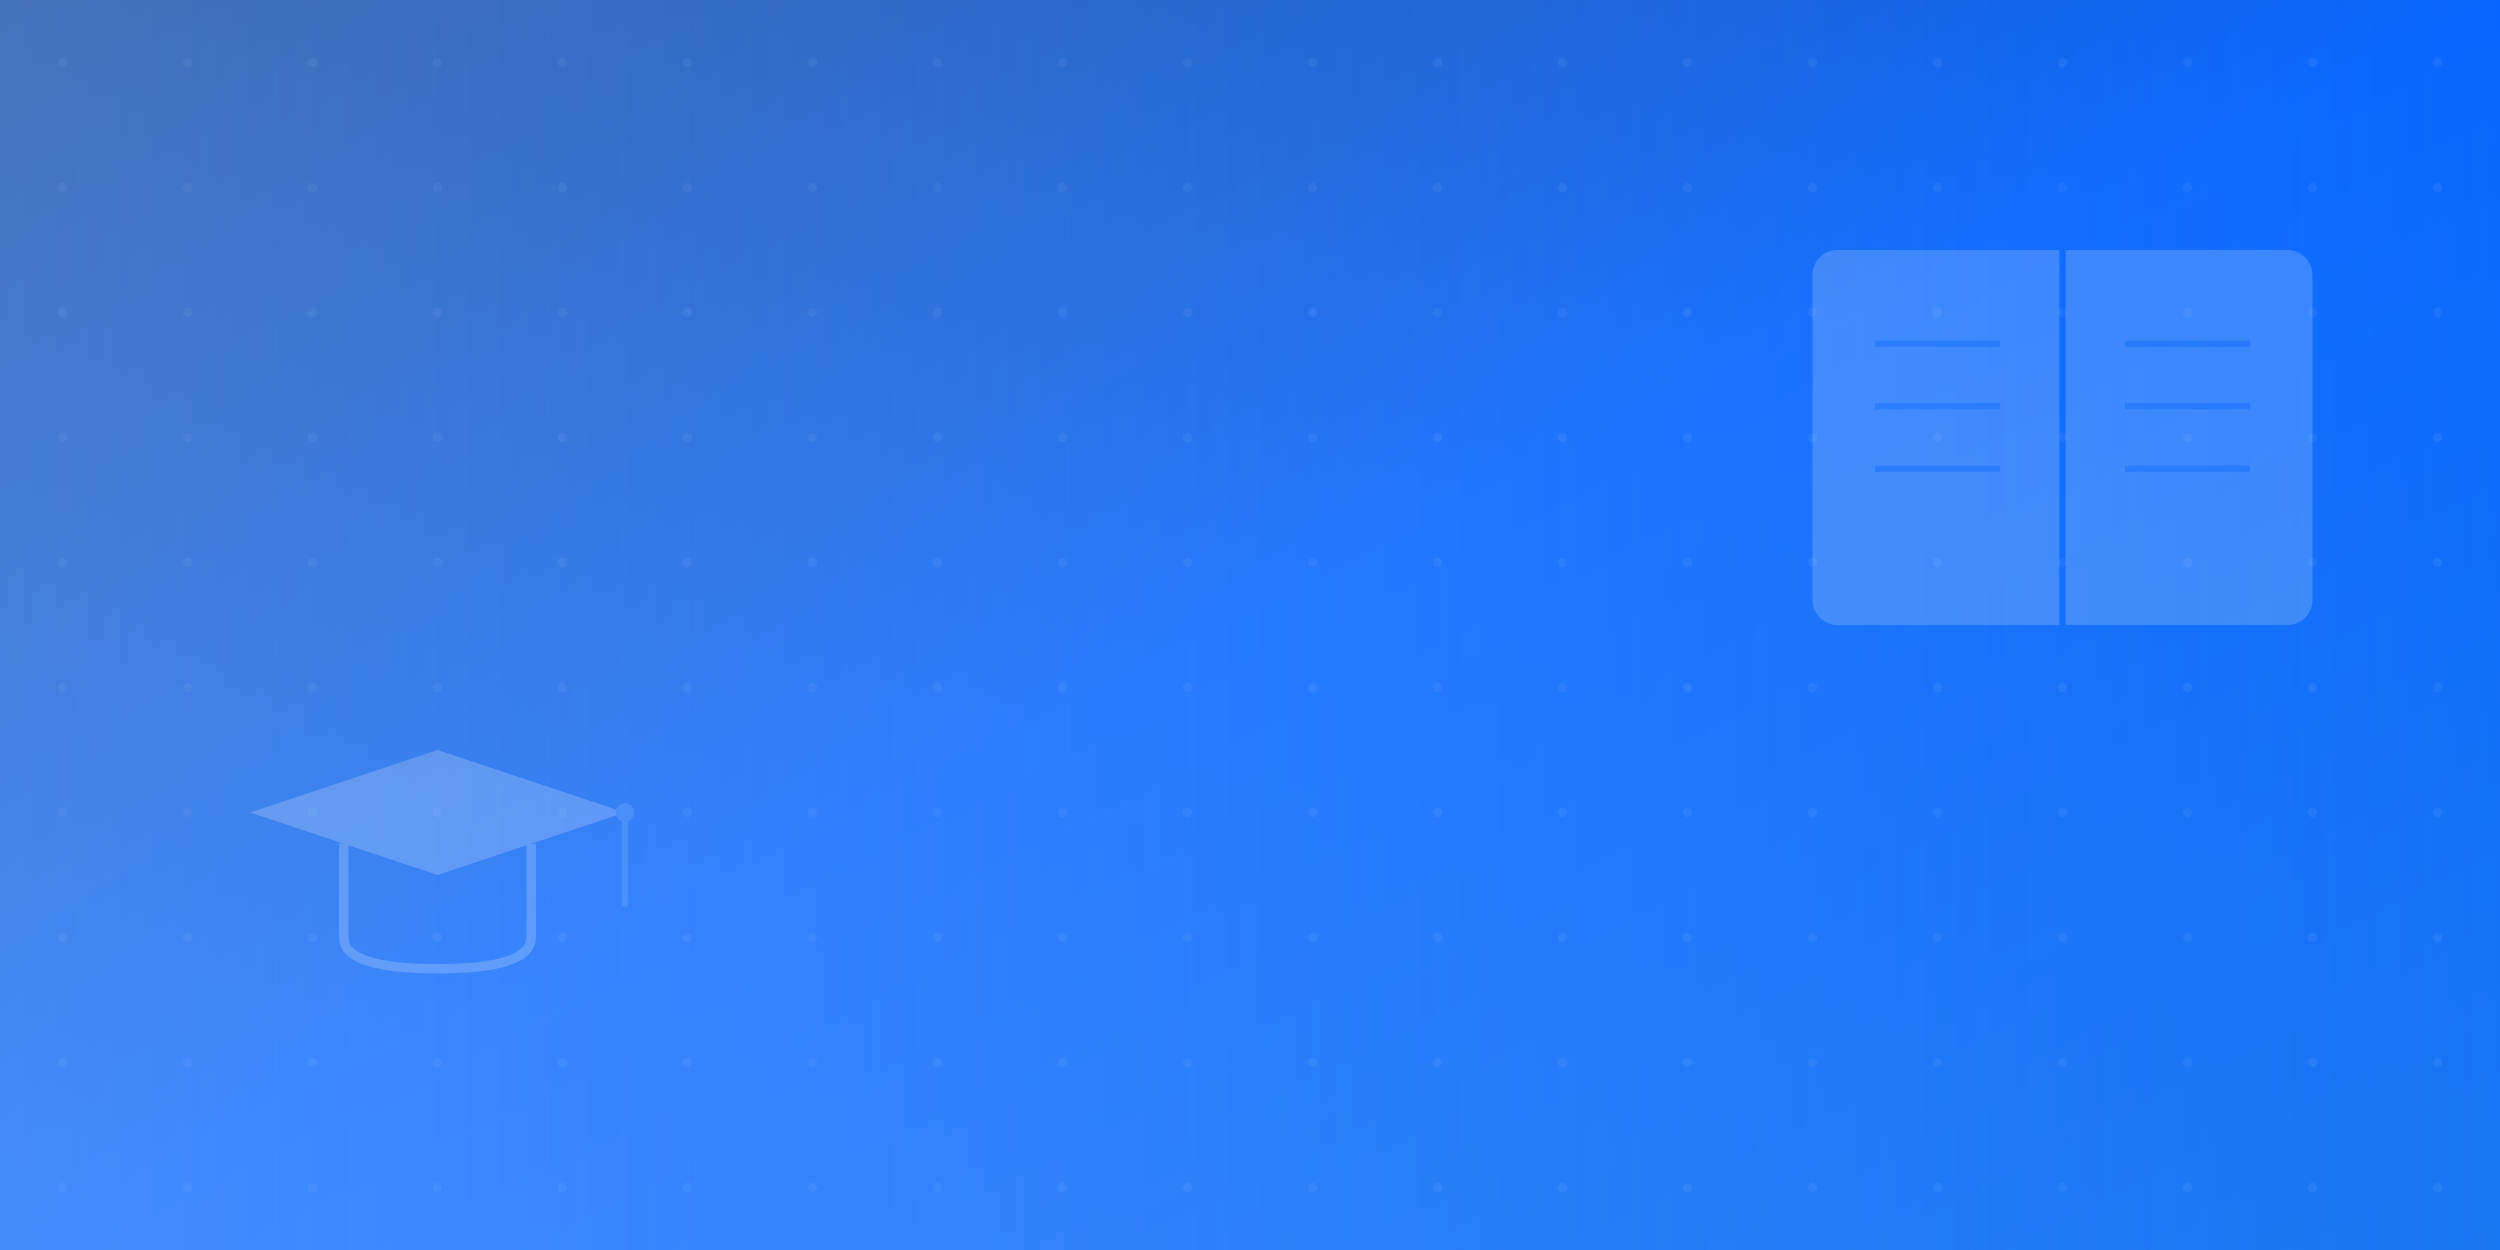
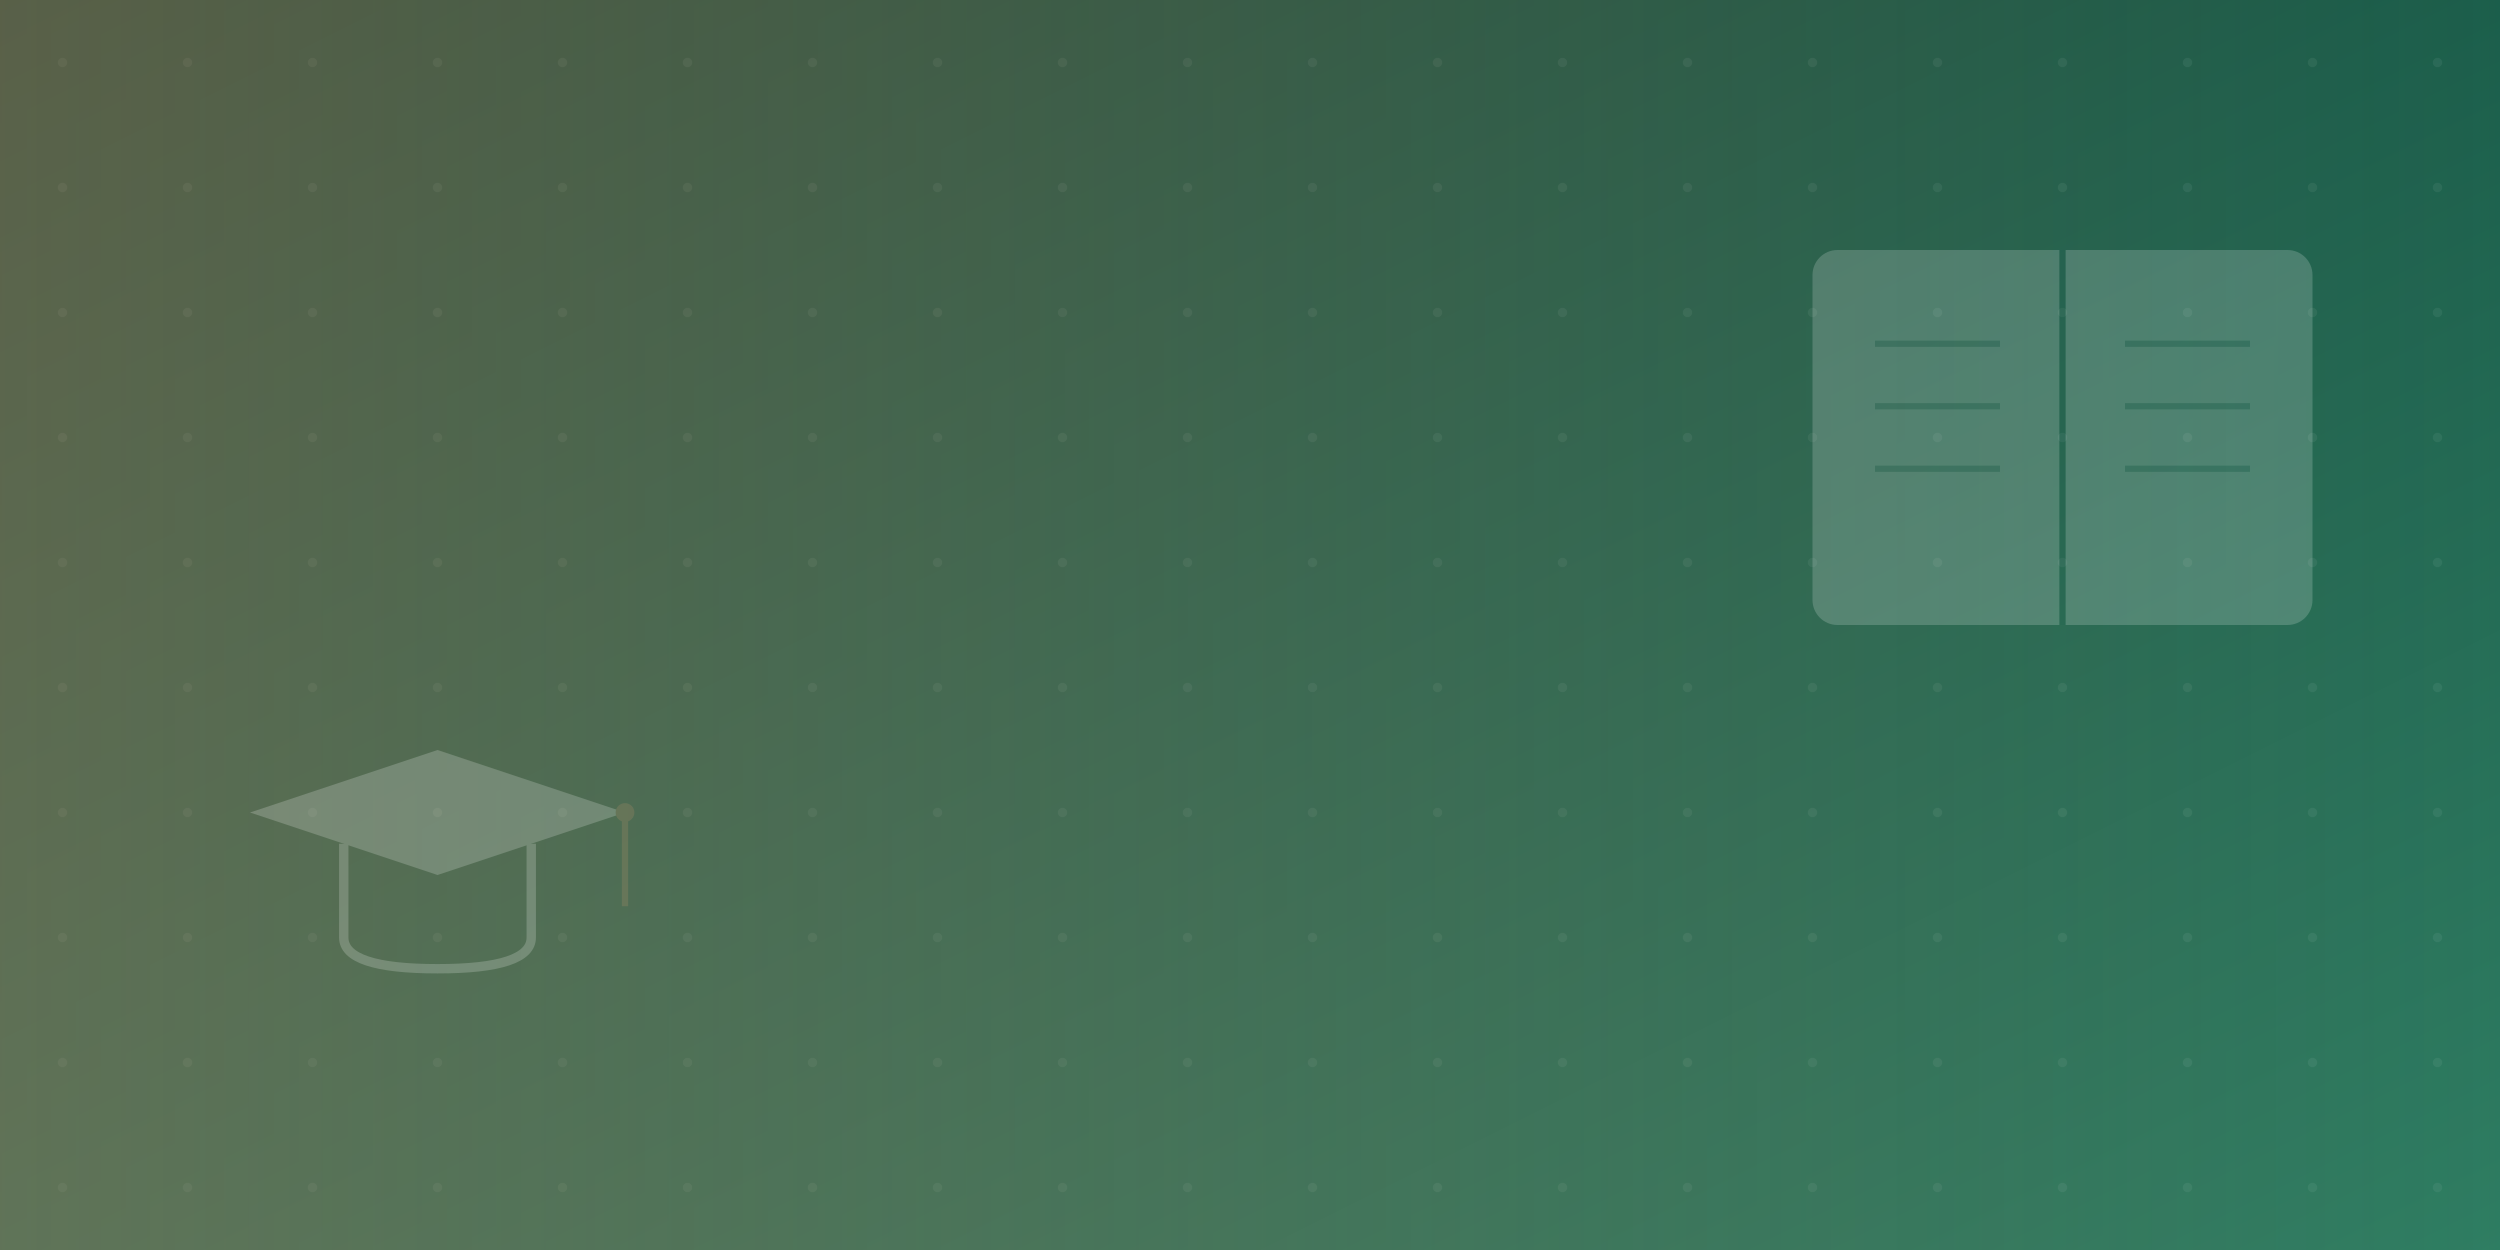
<svg xmlns="http://www.w3.org/2000/svg" viewBox="0 0 800 400" fill="none" preserveAspectRatio="xMidYMid slice">
  <defs>
    <linearGradient id="bannerBg" x1="0%" y1="0%" x2="100%" y2="100%">
-       <stop offset="0%" stop-color="#0A3A8C" />
-       <stop offset="50%" stop-color="#0866FF" />
-       <stop offset="100%" stop-color="#1877F2" />
+       <stop offset="0%" stop-color="#0F3D30" />
+       <stop offset="50%" stop-color="#1B5E4B" />
+       <stop offset="100%" stop-color="#2E7D62" />
    </linearGradient>
    <linearGradient id="bannerAccent" x1="0%" y1="0%" x2="100%" y2="0%">
-       <stop offset="0%" stop-color="#9FC7FF" stop-opacity="0.4" />
-       <stop offset="100%" stop-color="#9FC7FF" stop-opacity="0" />
+       <stop offset="0%" stop-color="#C8956C" stop-opacity="0.4" />
+       <stop offset="100%" stop-color="#C8956C" stop-opacity="0" />
    </linearGradient>
    <pattern id="dots" width="40" height="40" patternUnits="userSpaceOnUse">
      <circle cx="20" cy="20" r="1.5" fill="white" opacity="0.06" />
    </pattern>
  </defs>
  <rect width="800" height="400" fill="url(#bannerBg)" />
  <rect width="800" height="400" fill="url(#dots)" />
  <rect width="800" height="400" fill="url(#bannerAccent)" />
  <g transform="translate(580, 80)" opacity="0.18">
    <rect x="0" y="0" width="160" height="120" rx="8" fill="white" />
-     <line x1="80" y1="0" x2="80" y2="120" stroke="#0866FF" stroke-width="2" />
-     <line x1="20" y1="30" x2="60" y2="30" stroke="#0866FF" stroke-width="2" opacity="0.5" />
-     <line x1="20" y1="50" x2="60" y2="50" stroke="#0866FF" stroke-width="2" opacity="0.5" />
-     <line x1="20" y1="70" x2="60" y2="70" stroke="#0866FF" stroke-width="2" opacity="0.5" />
-     <line x1="100" y1="30" x2="140" y2="30" stroke="#0866FF" stroke-width="2" opacity="0.5" />
-     <line x1="100" y1="50" x2="140" y2="50" stroke="#0866FF" stroke-width="2" opacity="0.5" />
-     <line x1="100" y1="70" x2="140" y2="70" stroke="#0866FF" stroke-width="2" opacity="0.5" />
+     <line x1="80" y1="0" x2="80" y2="120" stroke="#1B5E4B" stroke-width="2" />
+     <line x1="20" y1="30" x2="60" y2="30" stroke="#1B5E4B" stroke-width="2" opacity="0.5" />
+     <line x1="20" y1="50" x2="60" y2="50" stroke="#1B5E4B" stroke-width="2" opacity="0.5" />
+     <line x1="20" y1="70" x2="60" y2="70" stroke="#1B5E4B" stroke-width="2" opacity="0.5" />
+     <line x1="100" y1="30" x2="140" y2="30" stroke="#1B5E4B" stroke-width="2" opacity="0.5" />
+     <line x1="100" y1="50" x2="140" y2="50" stroke="#1B5E4B" stroke-width="2" opacity="0.5" />
+     <line x1="100" y1="70" x2="140" y2="70" stroke="#1B5E4B" stroke-width="2" opacity="0.5" />
  </g>
  <g transform="translate(80, 220)" opacity="0.2">
    <path d="M0 40 L60 20 L120 40 L60 60 Z" fill="white" />
    <path d="M30 50 L30 80 Q30 90 60 90 Q90 90 90 80 L90 50" fill="none" stroke="white" stroke-width="3" />
-     <circle cx="120" cy="40" r="3" fill="#9FC7FF" />
-     <line x1="120" y1="40" x2="120" y2="70" stroke="#9FC7FF" stroke-width="2" />
+     <circle cx="120" cy="40" r="3" fill="#C8956C" />
+     <line x1="120" y1="40" x2="120" y2="70" stroke="#C8956C" stroke-width="2" />
  </g>
</svg>
